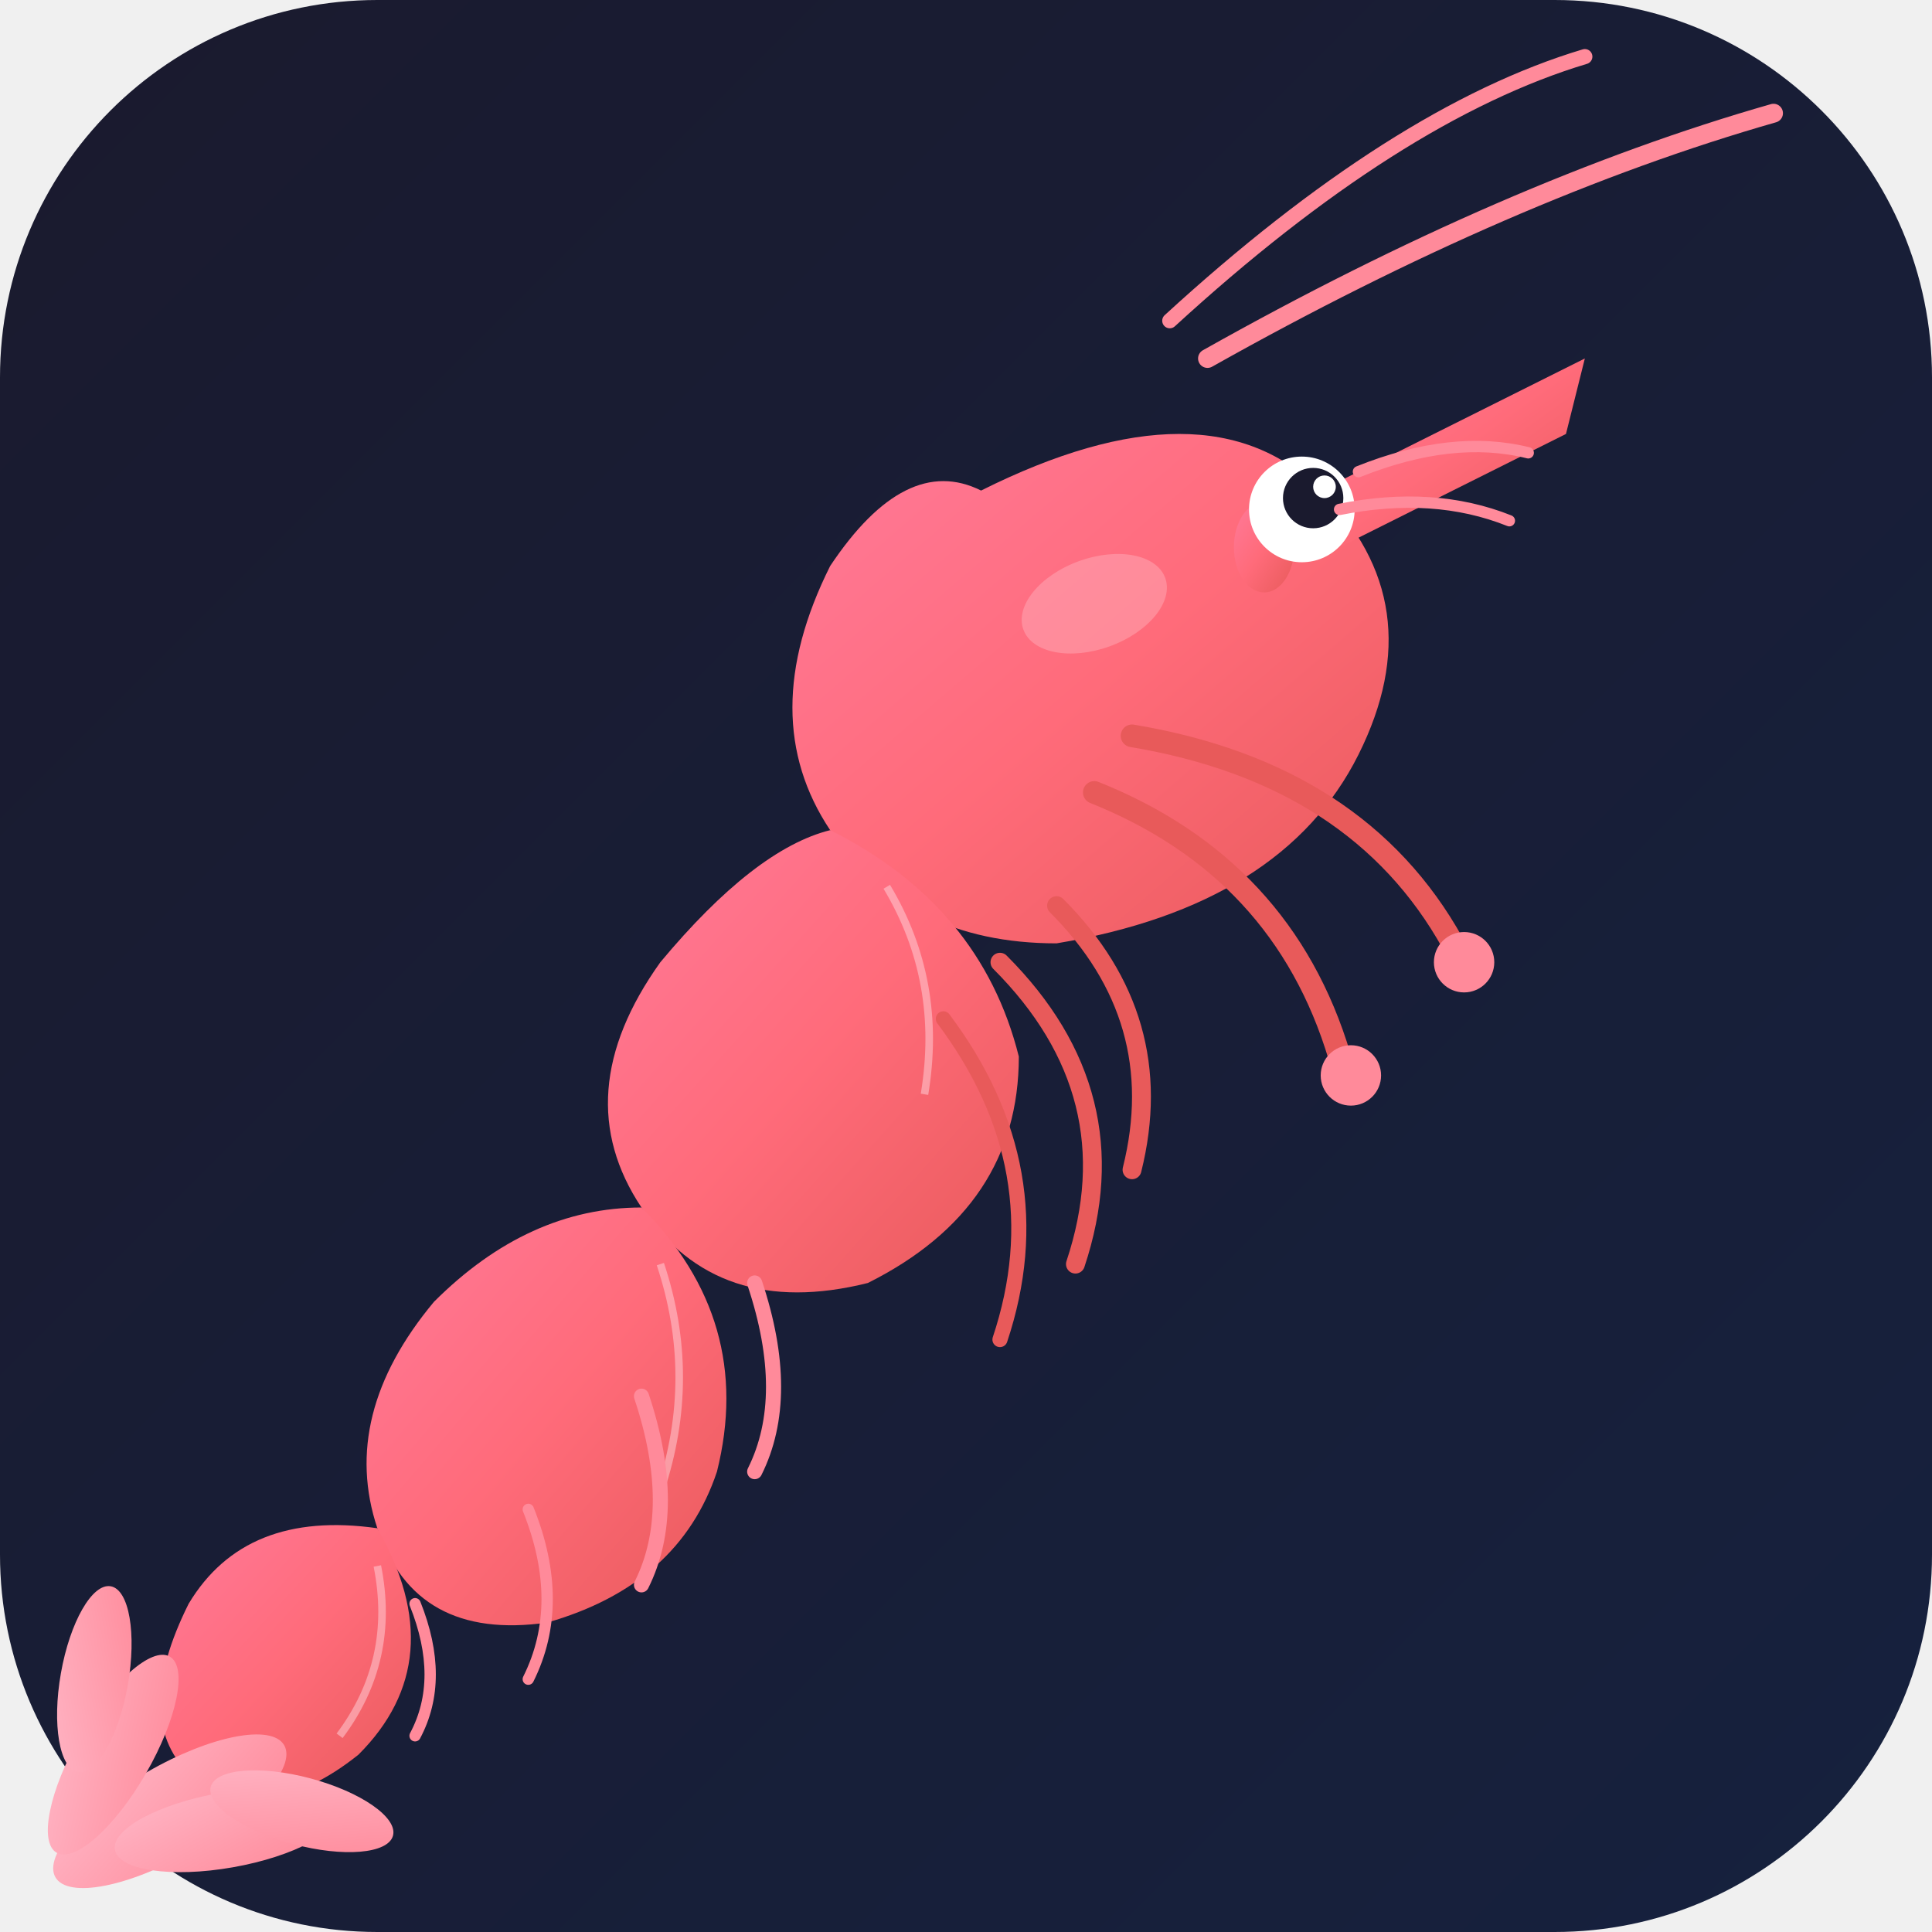
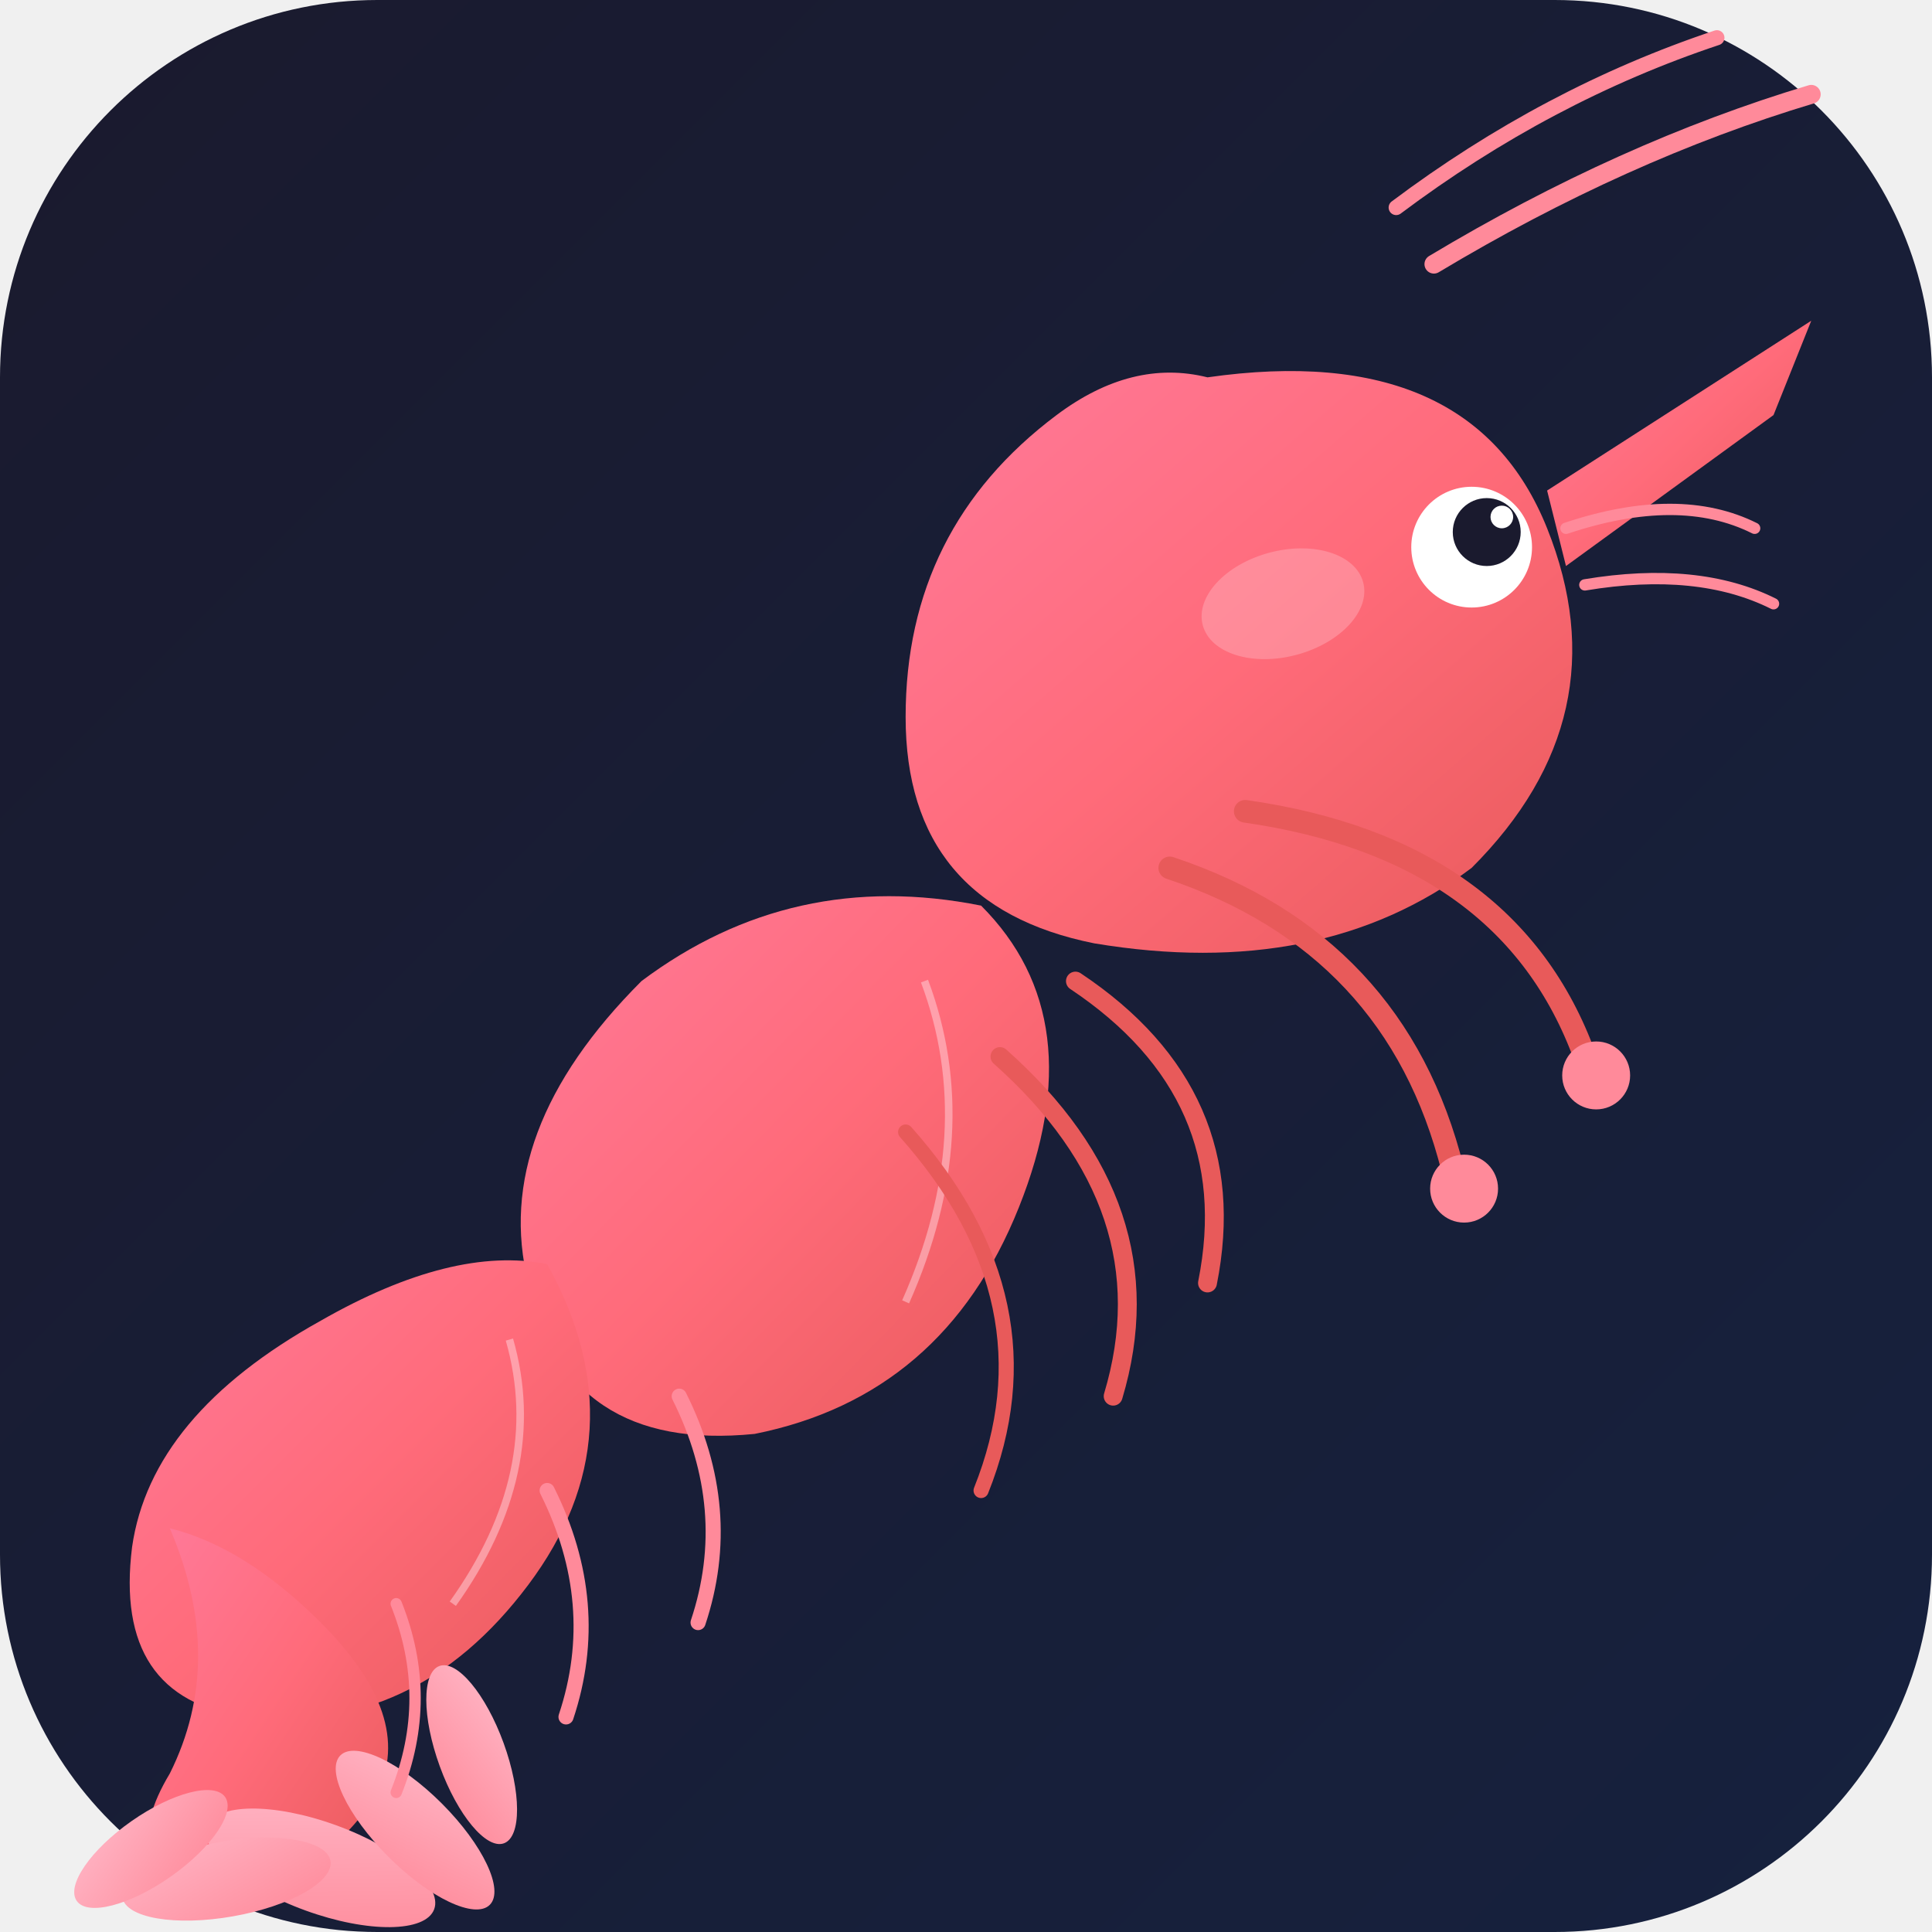
<svg xmlns="http://www.w3.org/2000/svg" viewBox="0 0 512 512" fill="none">
  <defs>
    <linearGradient id="shrimpGrad" x1="0%" y1="0%" x2="100%" y2="100%">
      <stop offset="0%" style="stop-color:#FF7A9A" />
      <stop offset="50%" style="stop-color:#FF6B7A" />
      <stop offset="100%" style="stop-color:#E85A5A" />
    </linearGradient>
    <linearGradient id="shrimpLight" x1="0%" y1="0%" x2="100%" y2="100%">
      <stop offset="0%" style="stop-color:#FFB5C5" />
      <stop offset="100%" style="stop-color:#FF8A9A" />
    </linearGradient>
    <linearGradient id="bgGrad" x1="0%" y1="0%" x2="100%" y2="100%">
      <stop offset="0%" style="stop-color:#1a1a2e" />
      <stop offset="100%" style="stop-color:#16213e" />
    </linearGradient>
  </defs>
  <rect width="512" height="512" rx="100" fill="url(#bgGrad)" />
-   <path d="M320 95 Q400 50, 470 30" stroke="#FF8A9A" stroke-width="5" stroke-linecap="round" fill="none" />
-   <path d="M310 85 Q370 30, 420 15" stroke="#FF8A9A" stroke-width="4" stroke-linecap="round" fill="none" />
-   <path d="M260 130             Q320 100, 350 130            Q380 160, 360 200            Q340 240, 280 250            Q240 250, 220 220            Q200 190, 220 150            Q240 120, 260 130Z" fill="url(#shrimpGrad)" />
-   <path d="M350 130 L420 95 L415 115 L355 145 Z" fill="url(#shrimpGrad)" />
-   <ellipse cx="335" cy="145" rx="8" ry="12" fill="url(#shrimpGrad)" />
-   <circle cx="345" cy="135" r="14" fill="#fff" />
-   <circle cx="348" cy="132" r="8" fill="#1a1a2e" />
-   <circle cx="351" cy="129" r="3" fill="#fff" />
-   <path d="M220 220 Q260 240, 270 280 Q270 320, 230 340 Q190 350, 170 320 Q150 290, 175 255 Q200 225, 220 220Z" fill="url(#shrimpGrad)" />
-   <path d="M235 235 Q250 260, 245 290" stroke="#FFD5DD" stroke-width="2" opacity="0.5" fill="none" />
-   <path d="M170 320 Q200 350, 190 390 Q180 420, 145 430 Q110 435, 100 405 Q90 375, 115 345 Q140 320, 170 320Z" fill="url(#shrimpGrad)" />
-   <path d="M175 335 Q185 365, 175 395" stroke="#FFD5DD" stroke-width="2" opacity="0.5" fill="none" />
-   <path d="M100 405 Q120 440, 95 465 Q70 485, 50 470 Q35 455, 50 425 Q65 400, 100 405Z" fill="url(#shrimpGrad)" />
-   <path d="M100 415 Q105 440, 90 460" stroke="#FFD5DD" stroke-width="2" opacity="0.5" fill="none" />
-   <ellipse cx="45" cy="480" rx="35" ry="12" fill="url(#shrimpLight)" transform="rotate(-30 45 480)" />
-   <ellipse cx="30" cy="465" rx="30" ry="10" fill="url(#shrimpLight)" transform="rotate(-60 30 465)" />
-   <ellipse cx="25" cy="445" rx="25" ry="9" fill="url(#shrimpLight)" transform="rotate(-80 25 445)" />
-   <ellipse cx="60" cy="485" rx="30" ry="10" fill="url(#shrimpLight)" transform="rotate(-10 60 485)" />
-   <ellipse cx="80" cy="480" rx="25" ry="9" fill="url(#shrimpLight)" transform="rotate(15 80 480)" />
-   <path d="M200 340 Q210 370, 200 390" stroke="#FF8A9A" stroke-width="4" stroke-linecap="round" fill="none" />
-   <path d="M170 370 Q180 400, 170 420" stroke="#FF8A9A" stroke-width="4" stroke-linecap="round" fill="none" />
-   <path d="M140 400 Q150 425, 140 445" stroke="#FF8A9A" stroke-width="3" stroke-linecap="round" fill="none" />
-   <path d="M110 425 Q118 445, 110 460" stroke="#FF8A9A" stroke-width="3" stroke-linecap="round" fill="none" />
-   <path d="M280 240 Q310 270, 300 310" stroke="#E85A5A" stroke-width="5" stroke-linecap="round" fill="none" />
-   <path d="M265 255 Q300 290, 285 335" stroke="#E85A5A" stroke-width="5" stroke-linecap="round" fill="none" />
-   <path d="M250 270 Q280 310, 265 355" stroke="#E85A5A" stroke-width="4" stroke-linecap="round" fill="none" />
-   <path d="M290 210 Q340 230, 355 280" stroke="#E85A5A" stroke-width="6" stroke-linecap="round" fill="none" />
-   <circle cx="358" cy="285" r="8" fill="#FF8A9A" />
-   <path d="M300 195 Q360 205, 385 250" stroke="#E85A5A" stroke-width="6" stroke-linecap="round" fill="none" />
-   <circle cx="388" cy="255" r="8" fill="#FF8A9A" />
-   <path d="M360 125 Q385 115, 405 120" stroke="#FF8A9A" stroke-width="3" stroke-linecap="round" fill="none" />
-   <path d="M355 135 Q380 130, 400 138" stroke="#FF8A9A" stroke-width="3" stroke-linecap="round" fill="none" />
-   <ellipse cx="290" cy="160" rx="20" ry="12" fill="#FFD5DD" opacity="0.3" transform="rotate(-20 290 160)" />
+   <path d="M380 70 Q430 40, 480 25" stroke="#FF8A9A" stroke-width="5" stroke-linecap="round" fill="none" />
+   <path d="M370 55 Q410 25, 455 10" stroke="#FF8A9A" stroke-width="4" stroke-linecap="round" fill="none" />
+   <path d="M320 100             Q390 90, 410 140            Q430 190, 390 230            Q350 260, 290 250            Q240 240, 240 190            Q240 140, 280 110            Q300 95, 320 100Z" fill="url(#shrimpGrad)" />
+   <path d="M410 130 L480 85 L470 110 L415 150 Z" fill="url(#shrimpGrad)" />
+   <circle cx="390" cy="145" r="16" fill="#fff" />
+   <circle cx="394" cy="141" r="9" fill="#1a1a2e" />
+   <circle cx="398" cy="137" r="3" fill="#fff" />
+   <path d="M260 240             Q290 270, 270 320            Q250 370, 200 380            Q150 385, 140 340            Q130 300, 170 260            Q210 230, 260 240Z" fill="url(#shrimpGrad)" />
+   <path d="M245 260 Q260 300, 240 345" stroke="#FFD5DD" stroke-width="2" opacity="0.5" fill="none" />
+   <path d="M145 335            Q170 380, 140 420            Q110 460, 65 455            Q30 450, 35 410            Q40 375, 85 350            Q120 330, 145 335Z" fill="url(#shrimpGrad)" />
+   <path d="M135 355 Q145 390, 120 425" stroke="#FFD5DD" stroke-width="2" opacity="0.5" fill="none" />
+   <path d="M45 405            Q60 440, 45 470            Q30 495, 55 500            Q85 500, 100 475            Q110 455, 85 430            Q65 410, 45 405Z" fill="url(#shrimpGrad)" />
+   <ellipse cx="85" cy="495" rx="32" ry="12" fill="url(#shrimpLight)" transform="rotate(20 85 495)" />
+   <ellipse cx="110" cy="485" rx="28" ry="10" fill="url(#shrimpLight)" transform="rotate(45 110 485)" />
+   <ellipse cx="125" cy="465" rx="25" ry="9" fill="url(#shrimpLight)" transform="rotate(70 125 465)" />
+   <ellipse cx="60" cy="498" rx="28" ry="10" fill="url(#shrimpLight)" transform="rotate(-10 60 498)" />
+   <ellipse cx="40" cy="490" rx="24" ry="9" fill="url(#shrimpLight)" transform="rotate(-35 40 490)" />
+   <path d="M180 370 Q195 400, 185 430" stroke="#FF8A9A" stroke-width="4" stroke-linecap="round" fill="none" />
+   <path d="M145 395 Q160 425, 150 455" stroke="#FF8A9A" stroke-width="4" stroke-linecap="round" fill="none" />
+   <path d="M105 425 Q115 450, 105 475" stroke="#FF8A9A" stroke-width="3" stroke-linecap="round" fill="none" />
+   <path d="M285 260 Q330 290, 320 340" stroke="#E85A5A" stroke-width="5" stroke-linecap="round" fill="none" />
+   <path d="M265 280 Q310 320, 295 370" stroke="#E85A5A" stroke-width="5" stroke-linecap="round" fill="none" />
+   <path d="M240 300 Q280 345, 260 395" stroke="#E85A5A" stroke-width="4" stroke-linecap="round" fill="none" />
+   <path d="M310 230 Q370 250, 385 310" stroke="#E85A5A" stroke-width="6" stroke-linecap="round" fill="none" />
+   <circle cx="388" cy="315" r="9" fill="#FF8A9A" />
+   <path d="M330 215 Q400 225, 420 280" stroke="#E85A5A" stroke-width="6" stroke-linecap="round" fill="none" />
+   <circle cx="423" cy="285" r="9" fill="#FF8A9A" />
+   <path d="M415 140 Q445 130, 465 140" stroke="#FF8A9A" stroke-width="3" stroke-linecap="round" fill="none" />
+   <path d="M420 155 Q450 150, 470 160" stroke="#FF8A9A" stroke-width="3" stroke-linecap="round" fill="none" />
+   <ellipse cx="340" cy="160" rx="22" ry="14" fill="#FFD5DD" opacity="0.3" transform="rotate(-15 340 160)" />
</svg>
